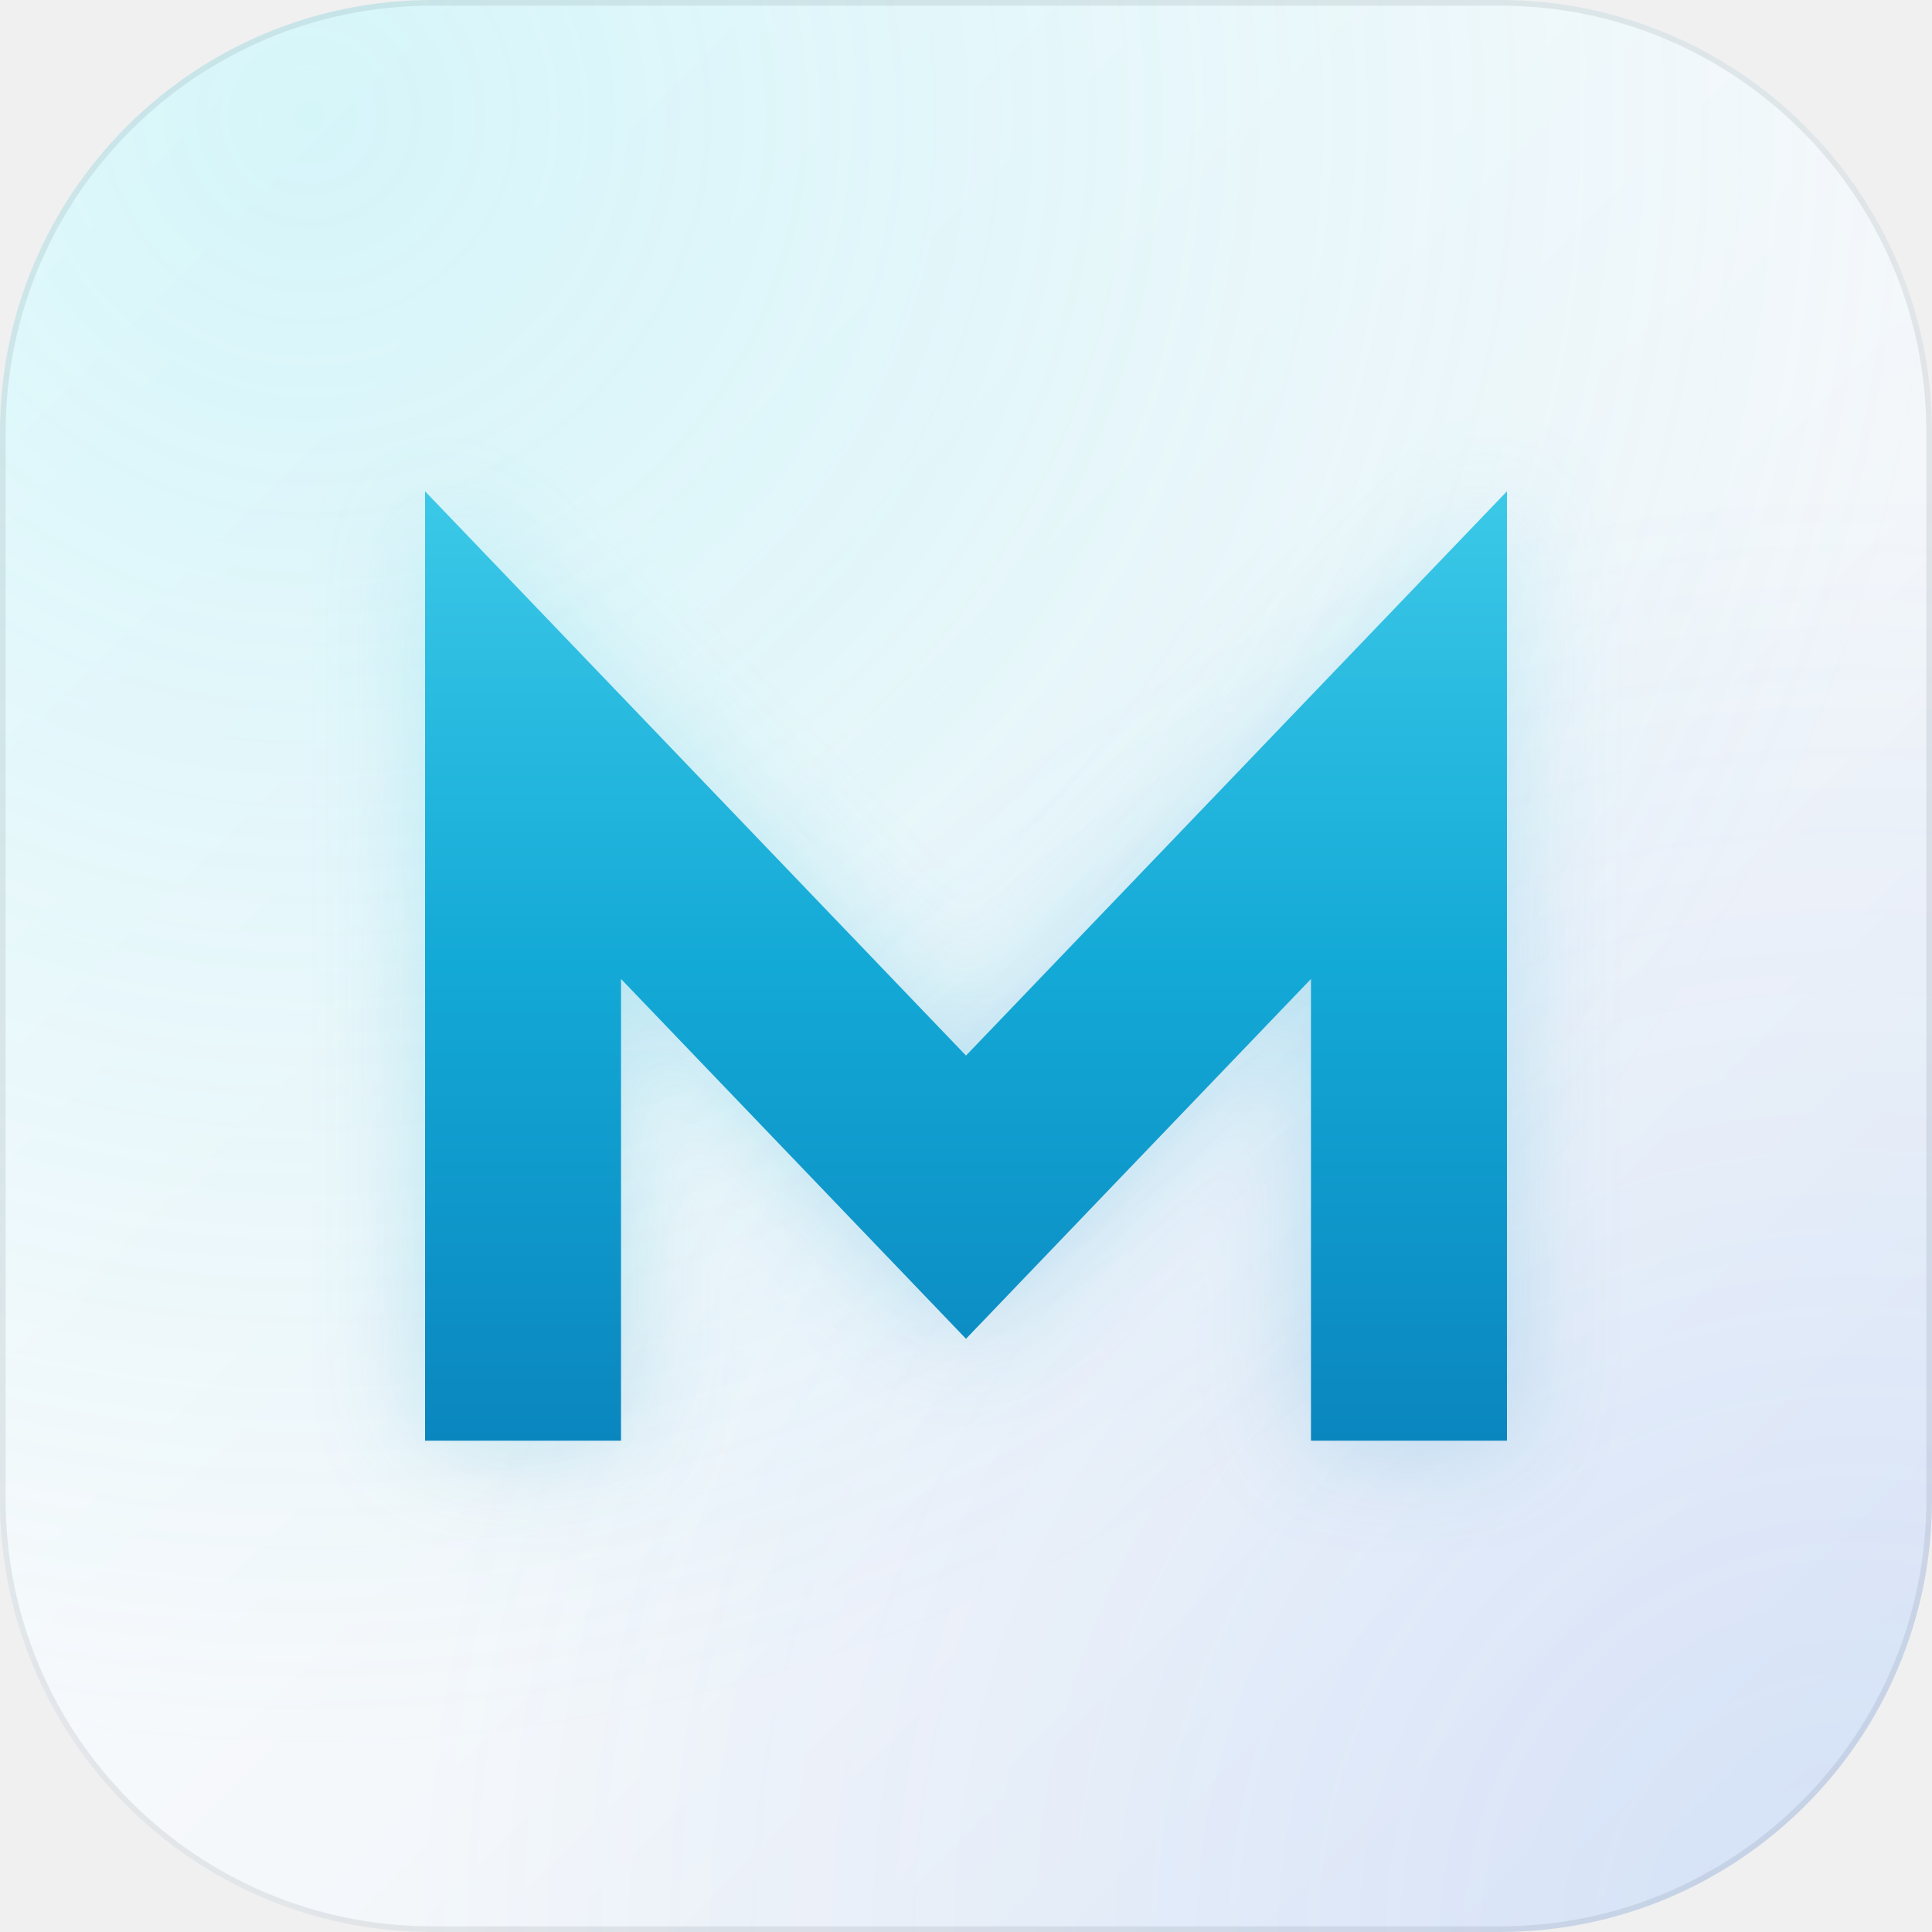
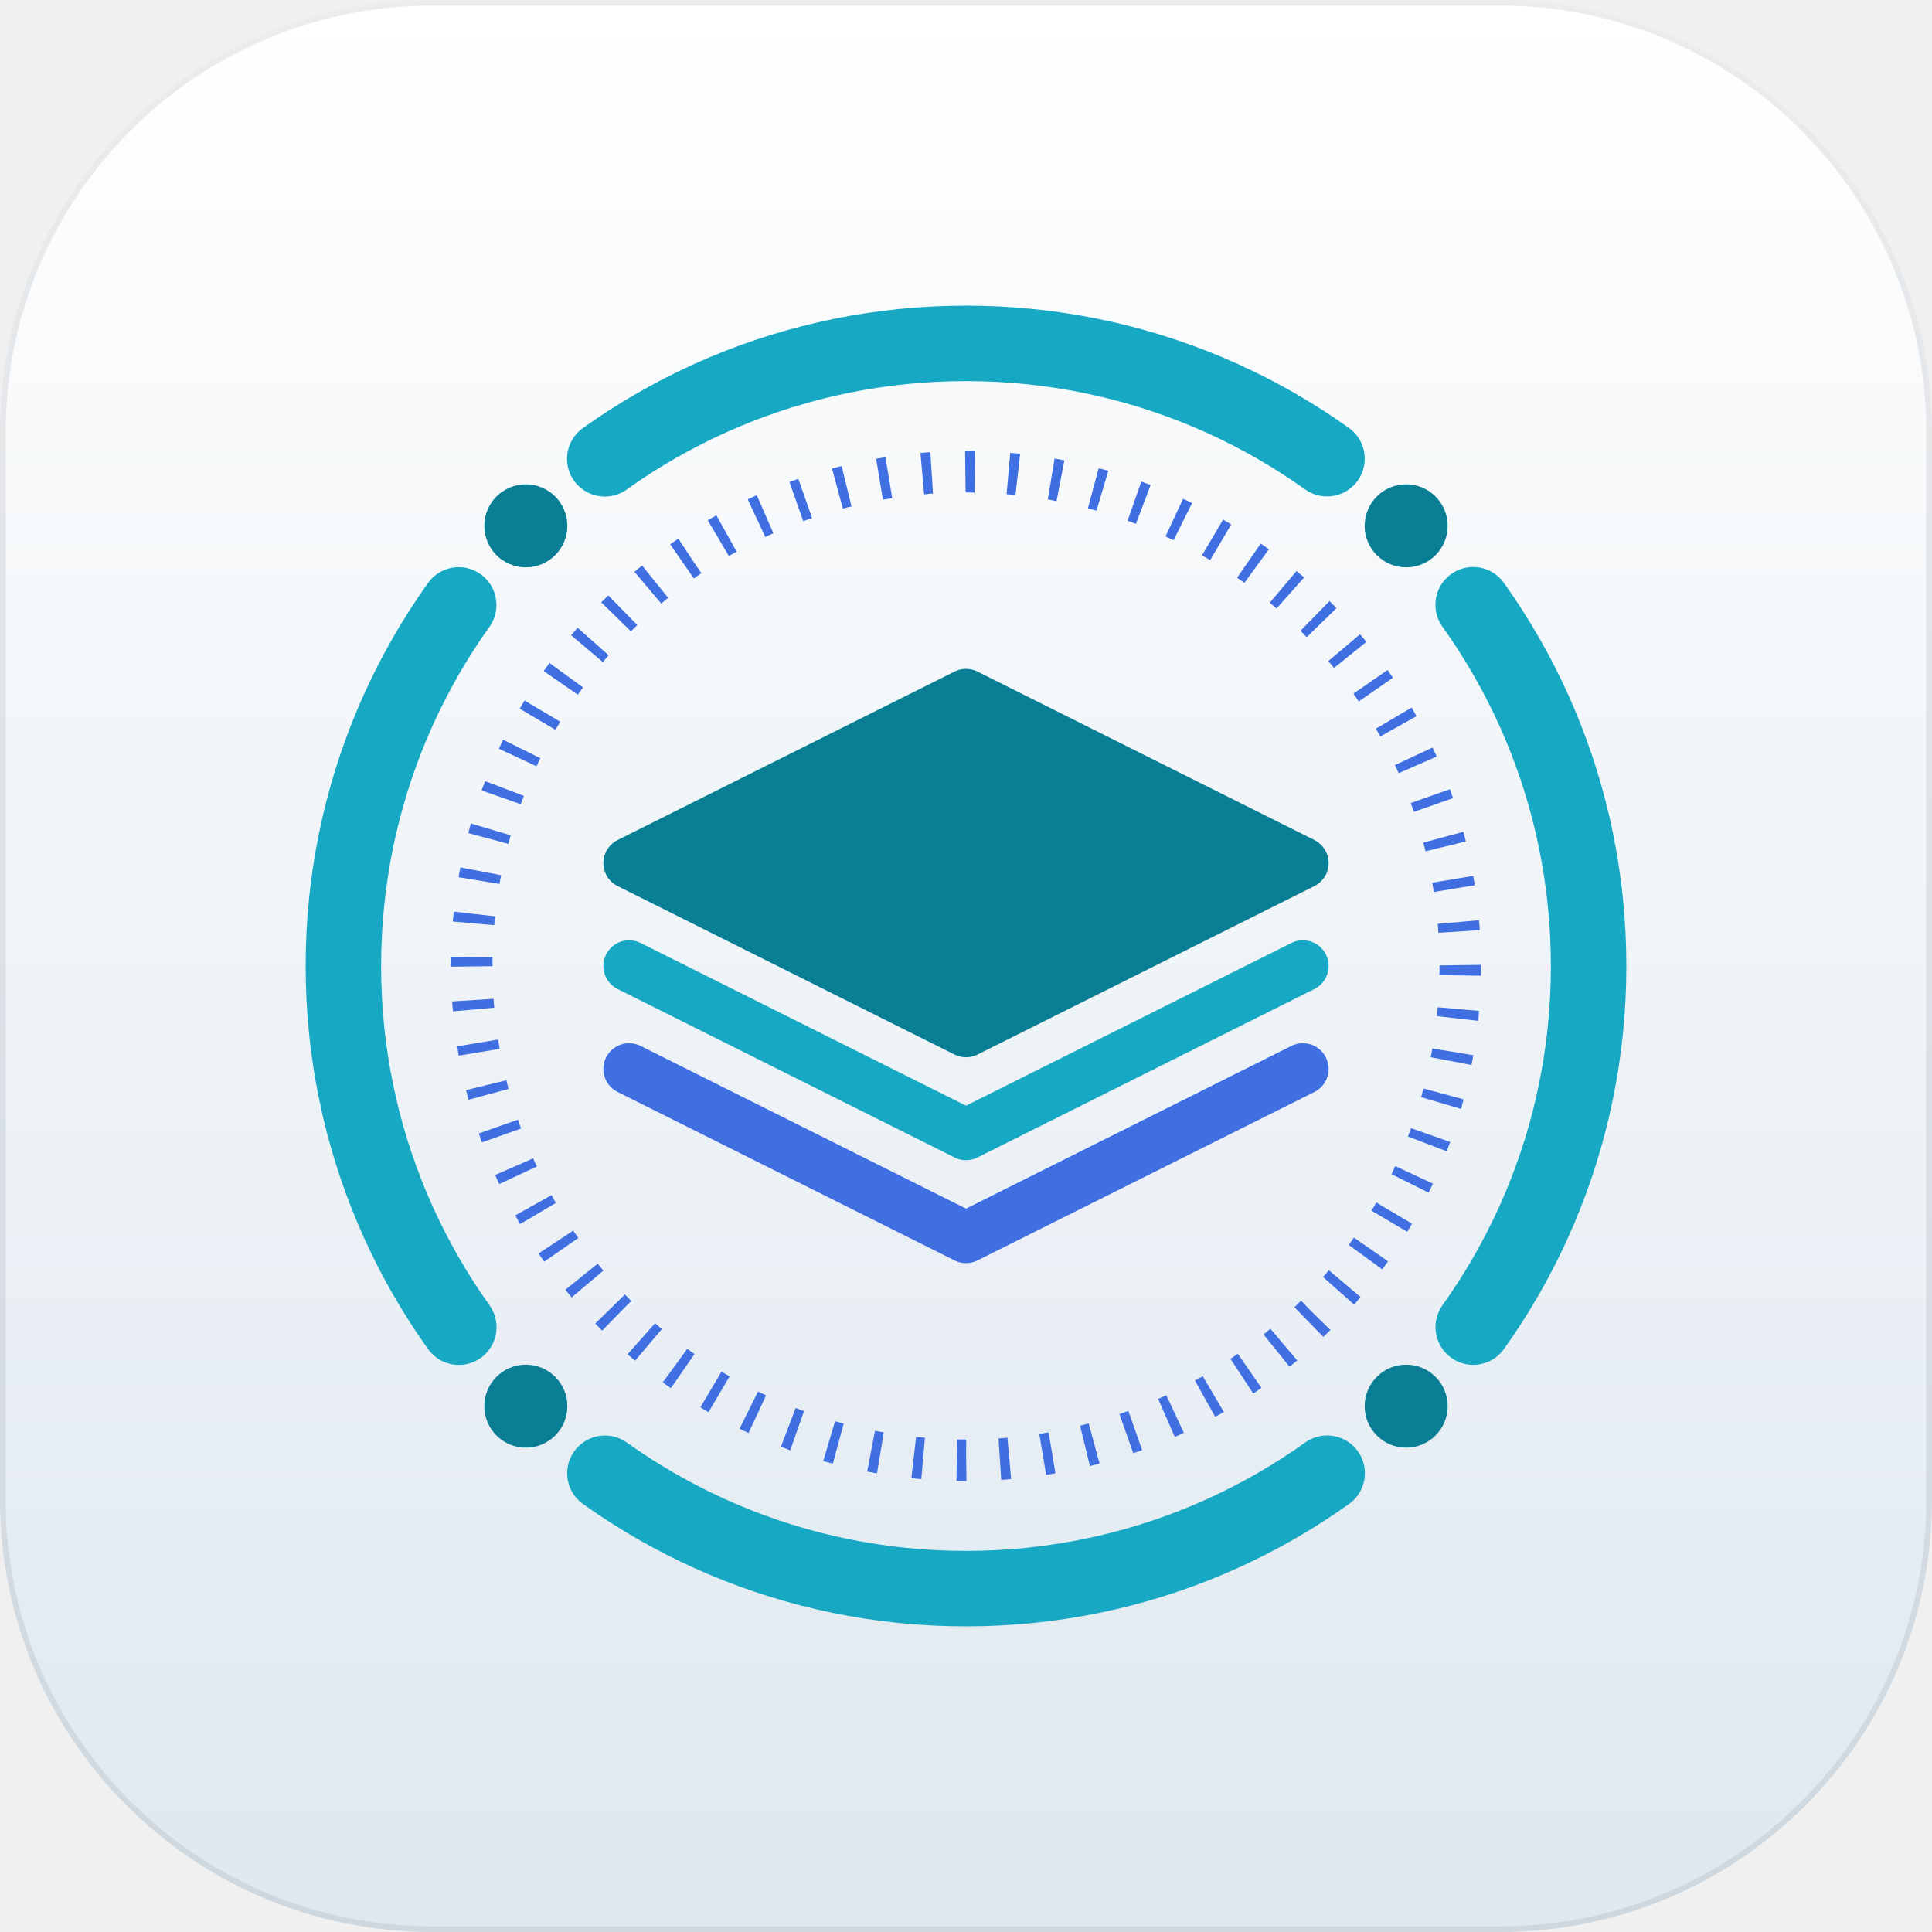
<svg xmlns="http://www.w3.org/2000/svg" viewBox="0 0 1024 1024" width="1024" height="1024">
  <defs>
-     <linearGradient id="l-t-bg" gradientUnits="userSpaceOnUse" x1="0" y1="0" x2="1024" y2="1024">
+     <linearGradient id="l-t-bg" gradientUnits="userSpaceOnUse" x1="0" y1="0" x2="0" y2="1024">
      <stop offset="0" stop-color="#ffffff" />
-       <stop offset=".55" stop-color="#f5f8fb" />
-       <stop offset="1" stop-color="#e9eff5" />
+       <stop offset="1" stop-color="#dfe8ef" />
    </linearGradient>
-     <radialGradient id="l-t-cyan" gradientUnits="userSpaceOnUse" cx="163.84" cy="61.44" r="870.4">
-       <stop offset="0" stop-color="#38d6e8" stop-opacity=".20" />
-       <stop offset="1" stop-color="#38d6e8" stop-opacity="0" />
-     </radialGradient>
-     <radialGradient id="l-t-blue" gradientUnits="userSpaceOnUse" cx="983.04" cy="1024" r="768">
-       <stop offset="0" stop-color="#4a84ff" stop-opacity=".14" />
-       <stop offset="1" stop-color="#4a84ff" stop-opacity="0" />
-     </radialGradient>
-     <linearGradient id="l-mk-ink" gradientUnits="userSpaceOnUse" x1="0" y1="260.39" x2="0" y2="763.61">
-       <stop offset="0" stop-color="#3cc9e8" />
-       <stop offset="0.5" stop-color="#13a9d6" />
-       <stop offset="1" stop-color="#0a86bf" />
-     </linearGradient>
-     <filter id="l-mk-glow" x="-50%" y="-50%" width="200%" height="200%">
-       <feGaussianBlur stdDeviation="28.67" />
-     </filter>
    <linearGradient id="d-t-bg" gradientUnits="userSpaceOnUse" x1="0" y1="0" x2="1024" y2="1024">
      <stop offset="0" stop-color="#15212f" />
      <stop offset=".55" stop-color="#080c14" />
      <stop offset="1" stop-color="#04060b" />
    </linearGradient>
-     <radialGradient id="d-t-cyan" gradientUnits="userSpaceOnUse" cx="163.84" cy="61.44" r="870.4">
-       <stop offset="0" stop-color="#38d6e8" stop-opacity=".30" />
+     <radialGradient id="d-t-halo" gradientUnits="userSpaceOnUse" cx="512" cy="512" r="420">
+       <stop offset="0" stop-color="#38d6e8" stop-opacity=".35" />
      <stop offset="1" stop-color="#38d6e8" stop-opacity="0" />
    </radialGradient>
-     <radialGradient id="d-t-blue" gradientUnits="userSpaceOnUse" cx="983.04" cy="1024" r="768">
-       <stop offset="0" stop-color="#4a84ff" stop-opacity=".26" />
-       <stop offset="1" stop-color="#4a84ff" stop-opacity="0" />
-     </radialGradient>
-     <linearGradient id="d-mk-ink" gradientUnits="userSpaceOnUse" x1="0" y1="260.39" x2="0" y2="763.61">
-       <stop offset="0" stop-color="#c2faff" />
-       <stop offset="0.5" stop-color="#55e3f2" />
-       <stop offset="1" stop-color="#2cc2e6" />
-     </linearGradient>
-     <filter id="d-mk-glow" x="-50%" y="-50%" width="200%" height="200%">
-       <feGaussianBlur stdDeviation="28.67" />
+     <filter id="d-r-glow" x="-50%" y="-50%" width="200%" height="200%">
+       <feGaussianBlur stdDeviation="16" />
    </filter>
  </defs>
  <style>.d{display:none}@media (prefers-color-scheme: dark){.l{display:none}.d{display:inline}}</style>
  <g class="l">
    <rect x="0" y="0" width="1024" height="1024" rx="229" fill="url(#l-t-bg)" />
-     <rect x="0" y="0" width="1024" height="1024" rx="229" fill="url(#l-t-cyan)" />
-     <rect x="0" y="0" width="1024" height="1024" rx="229" fill="url(#l-t-blue)" />
    <rect x="1.5" y="1.5" width="1021" height="1021" rx="227.5" fill="none" stroke="#0b1220" stroke-opacity=".08" stroke-width="3" />
-     <g opacity=".22" filter="url(#l-mk-glow)">
-       <path d="M225.28 763.61L225.28 260.39L512 559.48L798.72 260.39L798.72 763.61L694.84 763.61L694.84 518.87L512 709.59L329.16 518.87L329.16 763.61Z" fill="url(#l-mk-ink)" />
+     <g>
+       <circle cx="512" cy="512" r="262" fill="none" stroke-width="22" stroke-dasharray="5 17.86" stroke="#3f6fe0" />
+       <circle cx="512" cy="512" r="330" fill="none" stroke-width="40" stroke-dasharray="408.4 110" stroke-dashoffset="204.2" stroke="#17a9c4" stroke-linecap="round" />
+       <g fill="#0a7e95">
+         <circle cx="745.3" cy="745.3" r="22" />
+         <circle cx="278.7" cy="745.3" r="22" />
+         <circle cx="278.7" cy="278.7" r="22" />
+         <circle cx="745.3" cy="278.7" r="22" />
+       </g>
+       <g transform="translate(512 512) scale(0.62) translate(-512 -494)">
+         <path d="M224 582L512 726L800 582" fill="none" stroke="#3f6fe0" stroke-width="44" stroke-linecap="round" stroke-linejoin="round" />
+         <path d="M224 494L512 638L800 494" fill="none" stroke="#17a9c4" stroke-width="44" stroke-linecap="round" stroke-linejoin="round" />
+         <path d="M512 262L800 406L512 550L224 406Z" fill="#0a7e95" stroke="#0a7e95" stroke-width="44" stroke-linejoin="round" />
+       </g>
    </g>
-     <path d="M225.28 763.61L225.28 260.39L512 559.48L798.72 260.39L798.72 763.61L694.84 763.61L694.84 518.87L512 709.59L329.16 518.87L329.16 763.61Z" fill="url(#l-mk-ink)" />
  </g>
  <g class="d">
    <rect x="0" y="0" width="1024" height="1024" rx="229" fill="url(#d-t-bg)" />
-     <rect x="0" y="0" width="1024" height="1024" rx="229" fill="url(#d-t-cyan)" />
-     <rect x="0" y="0" width="1024" height="1024" rx="229" fill="url(#d-t-blue)" />
+     <rect x="0" y="0" width="1024" height="1024" rx="229" fill="url(#d-t-halo)" />
    <rect x="1.5" y="1.5" width="1021" height="1021" rx="227.5" fill="none" stroke="#fff" stroke-opacity=".08" stroke-width="3" />
-     <g opacity=".5" filter="url(#d-mk-glow)">
-       <path d="M225.28 763.61L225.28 260.39L512 559.48L798.72 260.39L798.72 763.61L694.84 763.61L694.84 518.87L512 709.59L329.16 518.87L329.16 763.61Z" fill="url(#d-mk-ink)" />
+     <g>
+       <g filter="url(#d-r-glow)" opacity=".7">
+         <circle cx="512" cy="512" r="330" fill="none" stroke-width="40" stroke-dasharray="408.4 110" stroke-dashoffset="204.2" stroke="#38d6e8" />
+         <g transform="translate(512 512) scale(0.62) translate(-512 -494)">
+           <path d="M512 262L800 406L512 550L224 406Z" fill="#7ff0fb" />
+         </g>
+       </g>
+       <circle cx="512" cy="512" r="262" fill="none" stroke-width="22" stroke-dasharray="5 17.86" stroke="#4a84ff" />
+       <circle cx="512" cy="512" r="330" fill="none" stroke-width="40" stroke-dasharray="408.4 110" stroke-dashoffset="204.2" stroke="#38d6e8" stroke-linecap="round" />
+       <g fill="#c2faff">
+         <circle cx="745.3" cy="745.3" r="22" />
+         <circle cx="278.7" cy="745.3" r="22" />
+         <circle cx="278.7" cy="278.7" r="22" />
+         <circle cx="745.3" cy="278.7" r="22" />
+       </g>
+       <g transform="translate(512 512) scale(0.62) translate(-512 -494)">
+         <path d="M224 582L512 726L800 582" fill="none" stroke="#4a84ff" stroke-width="44" stroke-linecap="round" stroke-linejoin="round" />
+         <path d="M224 494L512 638L800 494" fill="none" stroke="#38d6e8" stroke-width="44" stroke-linecap="round" stroke-linejoin="round" />
+         <path d="M512 262L800 406L512 550L224 406Z" fill="#c2faff" stroke="#c2faff" stroke-width="44" stroke-linejoin="round" />
+       </g>
    </g>
-     <path d="M225.28 763.61L225.28 260.39L512 559.48L798.72 260.39L798.72 763.61L694.84 763.61L694.84 518.87L512 709.59L329.16 518.87L329.16 763.61Z" fill="url(#d-mk-ink)" />
  </g>
</svg>
